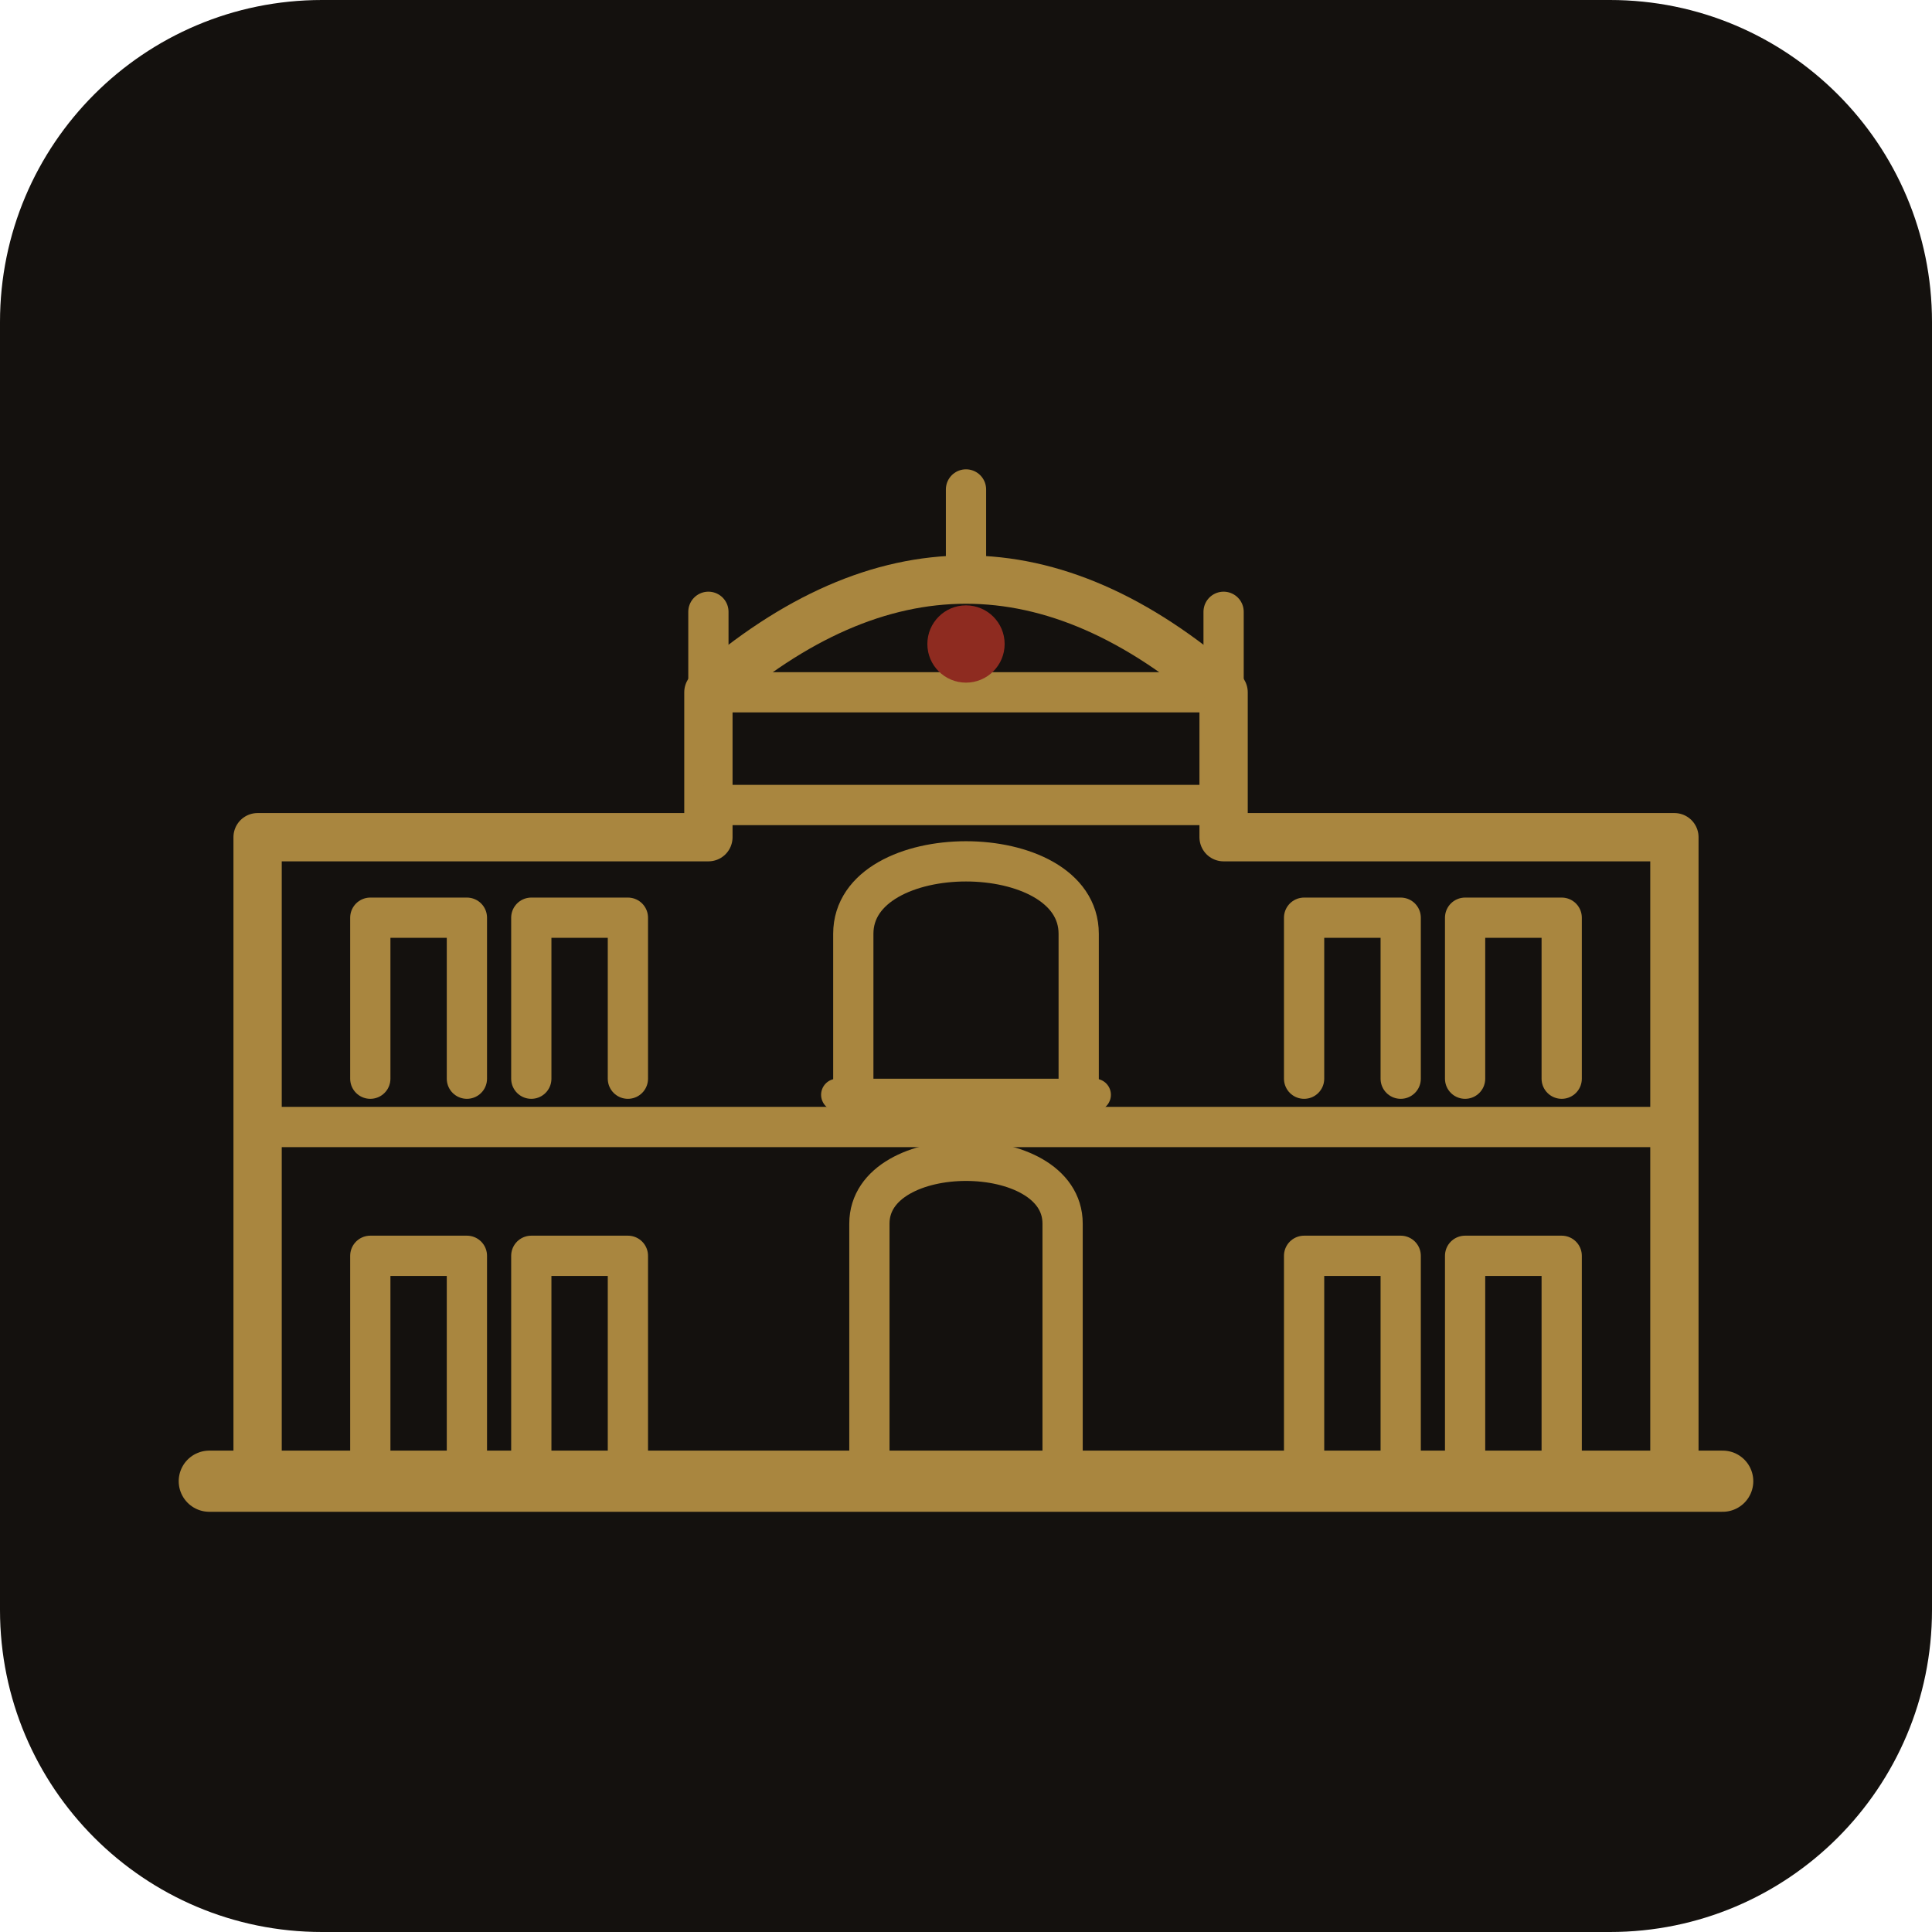
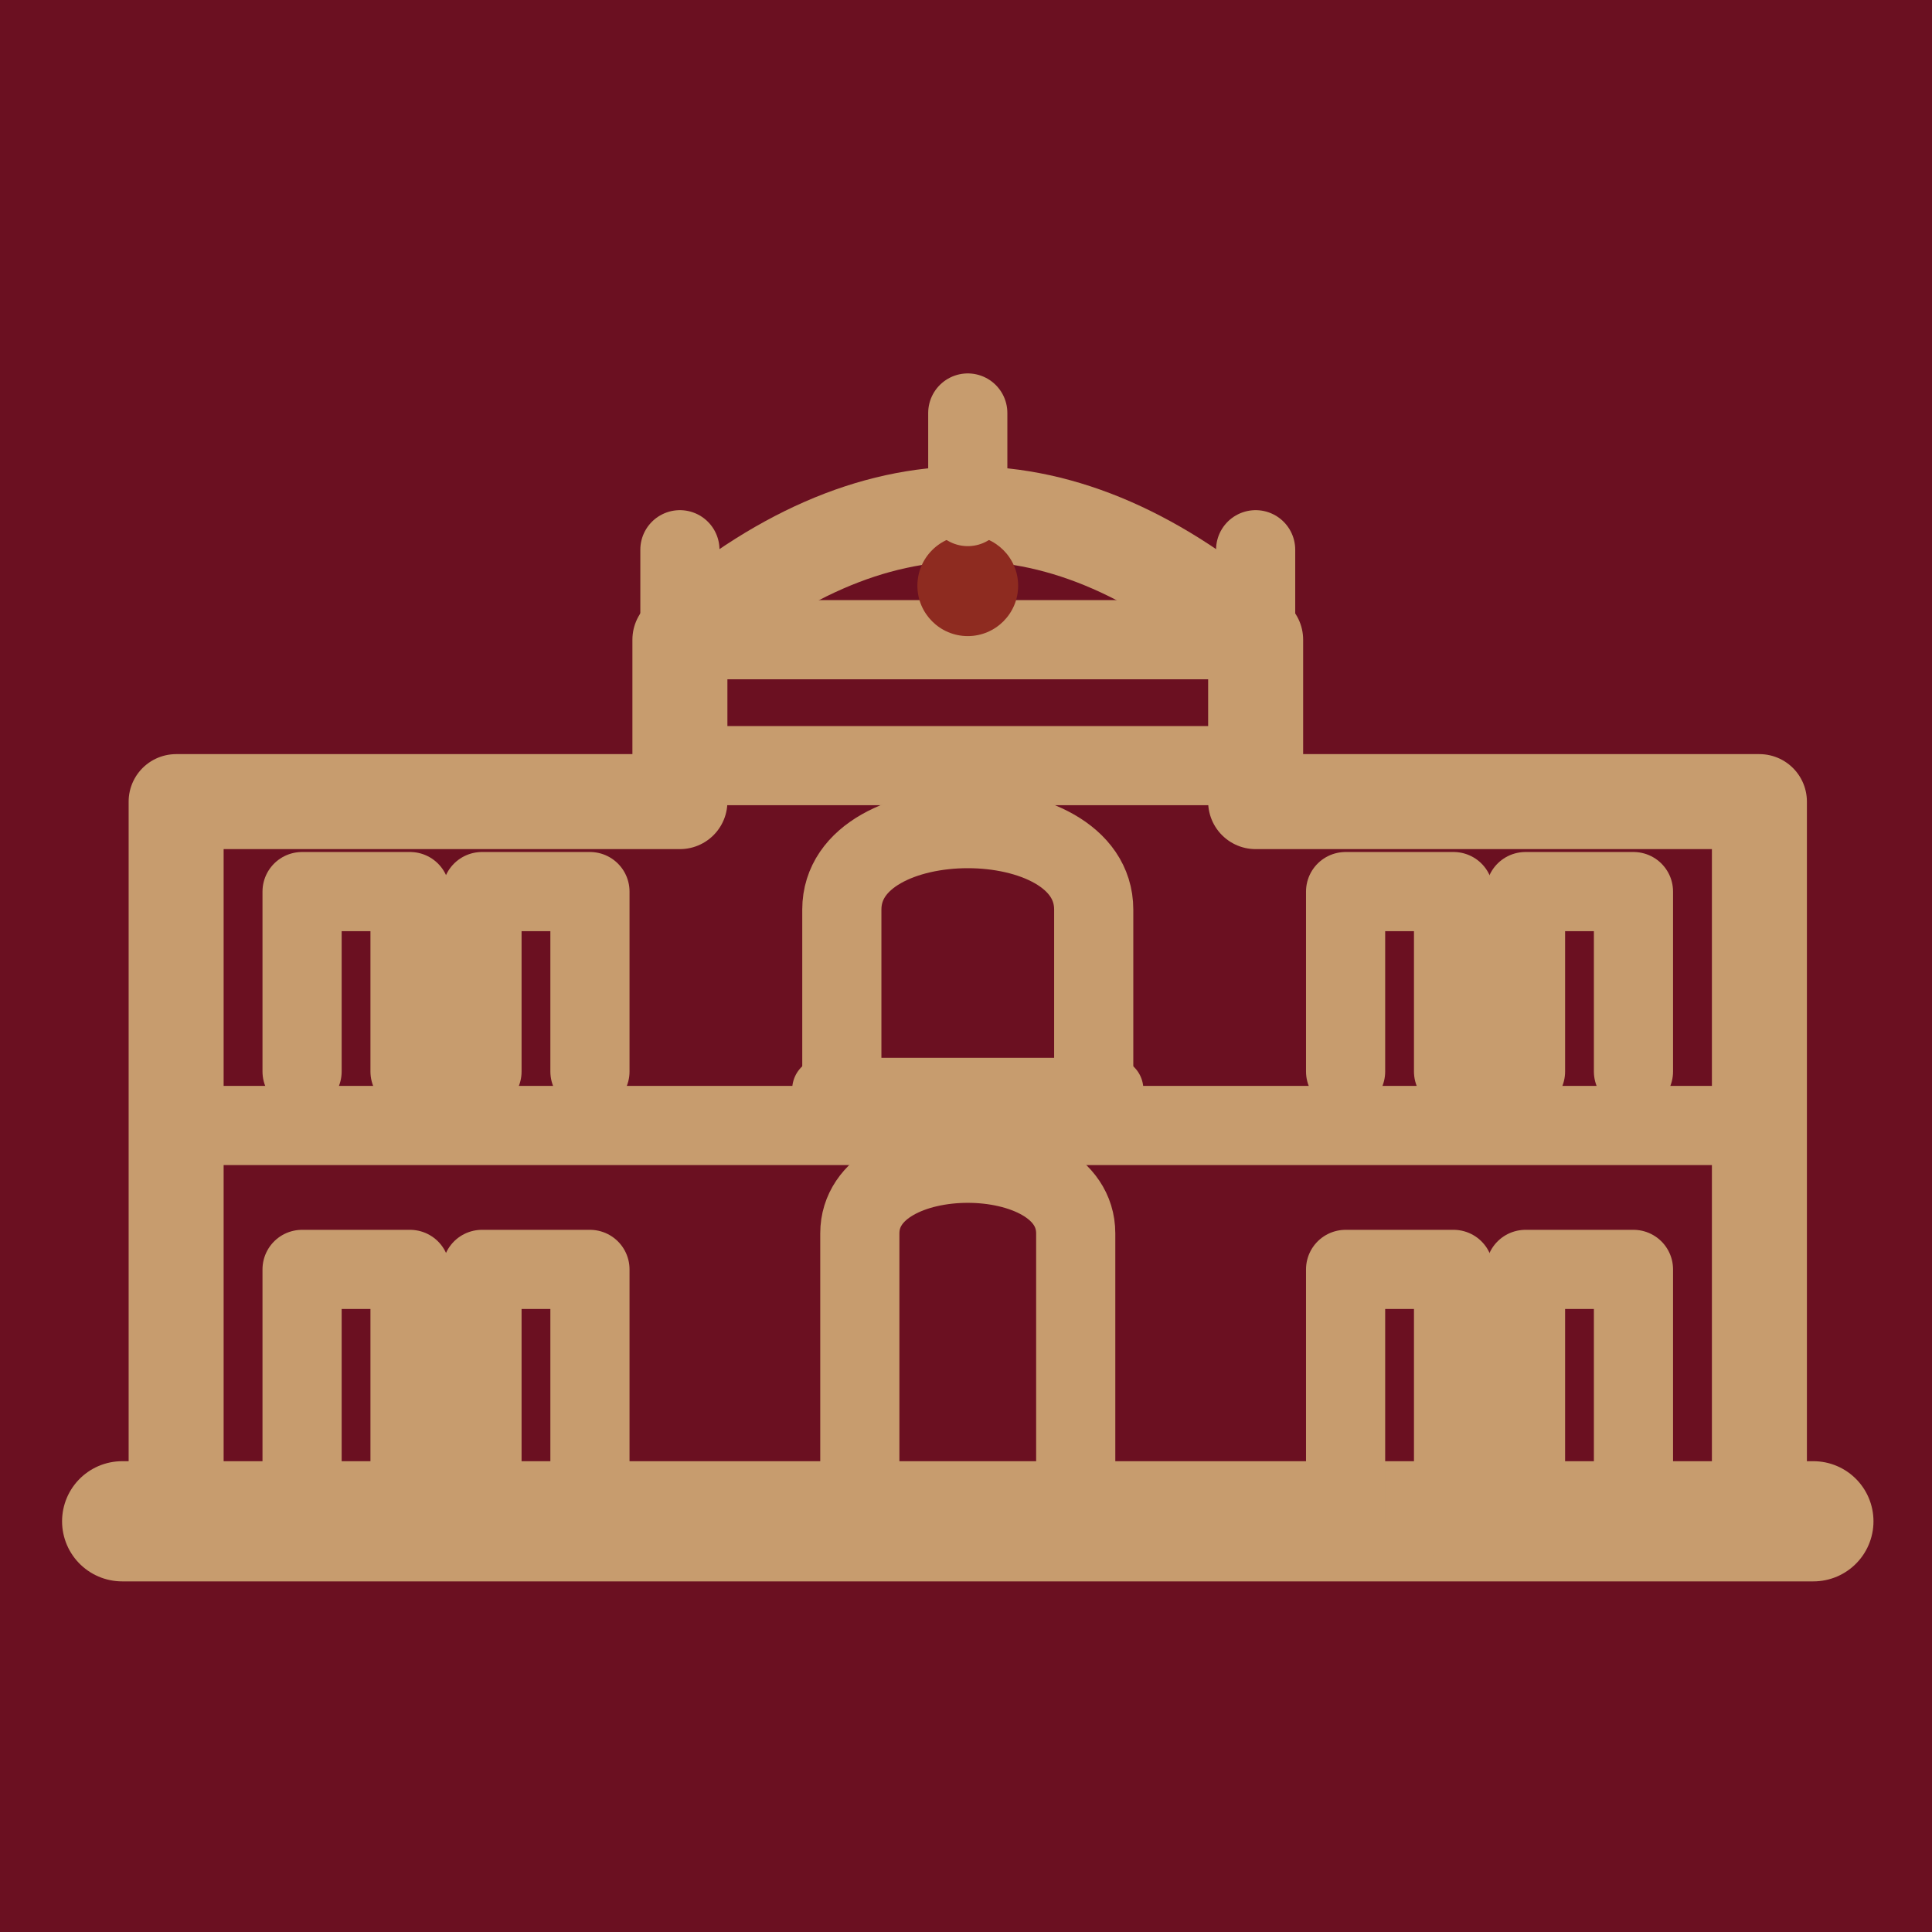
<svg xmlns="http://www.w3.org/2000/svg" width="48" height="48" viewBox="0 0 48 48">
-   <rect width="48" height="48" rx="8" fill="#14110E" />
-   <g transform="translate(3.2,9.6) scale(0.8)" fill="none" stroke="#A9863F" stroke-width="1.25" stroke-linejoin="round" stroke-linecap="round">
-     <path d="M4 34 V14 H18 V9.5 Q26 2.5 34 9.5 V14 H48 V34 Z" stroke-width="1.5" />
-     <path d="M2.5 34 H49.5" stroke-width="1.9" />
+   <rect width="48" height="48" fill="#6B1021" />
+   <g transform="translate(0.8,7.4) scale(0.894)" fill="none" stroke="#C79C6E" stroke-width="2.2" stroke-linejoin="round" stroke-linecap="round">
+     <path d="M4 34 V14 H18 V9.5 Q26 2.5 34 9.5 V14 H48 V34 Z" stroke-width="2.64" />
+     <path d="M2.5 34 H49.5" stroke-width="3.34" />
    <path d="M18 9.5 H34" />
    <path d="M18 13 H34" />
-     <circle cx="26" cy="8" r="1.2" fill="#8E2B20" stroke="none" />
+     <circle cx="26" cy="8" r="1.4" fill="#8E2B20" stroke="none" />
    <path d="M18 9.5 V7" />
    <path d="M34 9.5 V7" />
    <path d="M26 5.8 V3.2" />
    <path d="M4 23 H48" />
    <path d="M22.5 22 V17 C22.5 14 29.5 14 29.5 17 V22" />
-     <path d="M22 22 H30" stroke-width="1" />
+     <path d="M22 22 H30" stroke-width="1.76" />
    <path d="M7.5 21.5 V16.5 H10.5 V21.5" />
    <path d="M12.5 21.5 V16.5 H15.5 V21.5" />
    <path d="M36.5 21.5 V16.5 H39.5 V21.5" />
    <path d="M41.5 21.5 V16.5 H44.5 V21.5" />
    <path d="M23 34 V26 C23 23.4 29 23.4 29 26 V34" />
    <path d="M7.5 34 V27 H10.5 V34" />
    <path d="M12.5 34 V27 H15.5 V34" />
    <path d="M36.5 34 V27 H39.5 V34" />
    <path d="M41.5 34 V27 H44.5 V34" />
  </g>
</svg>
